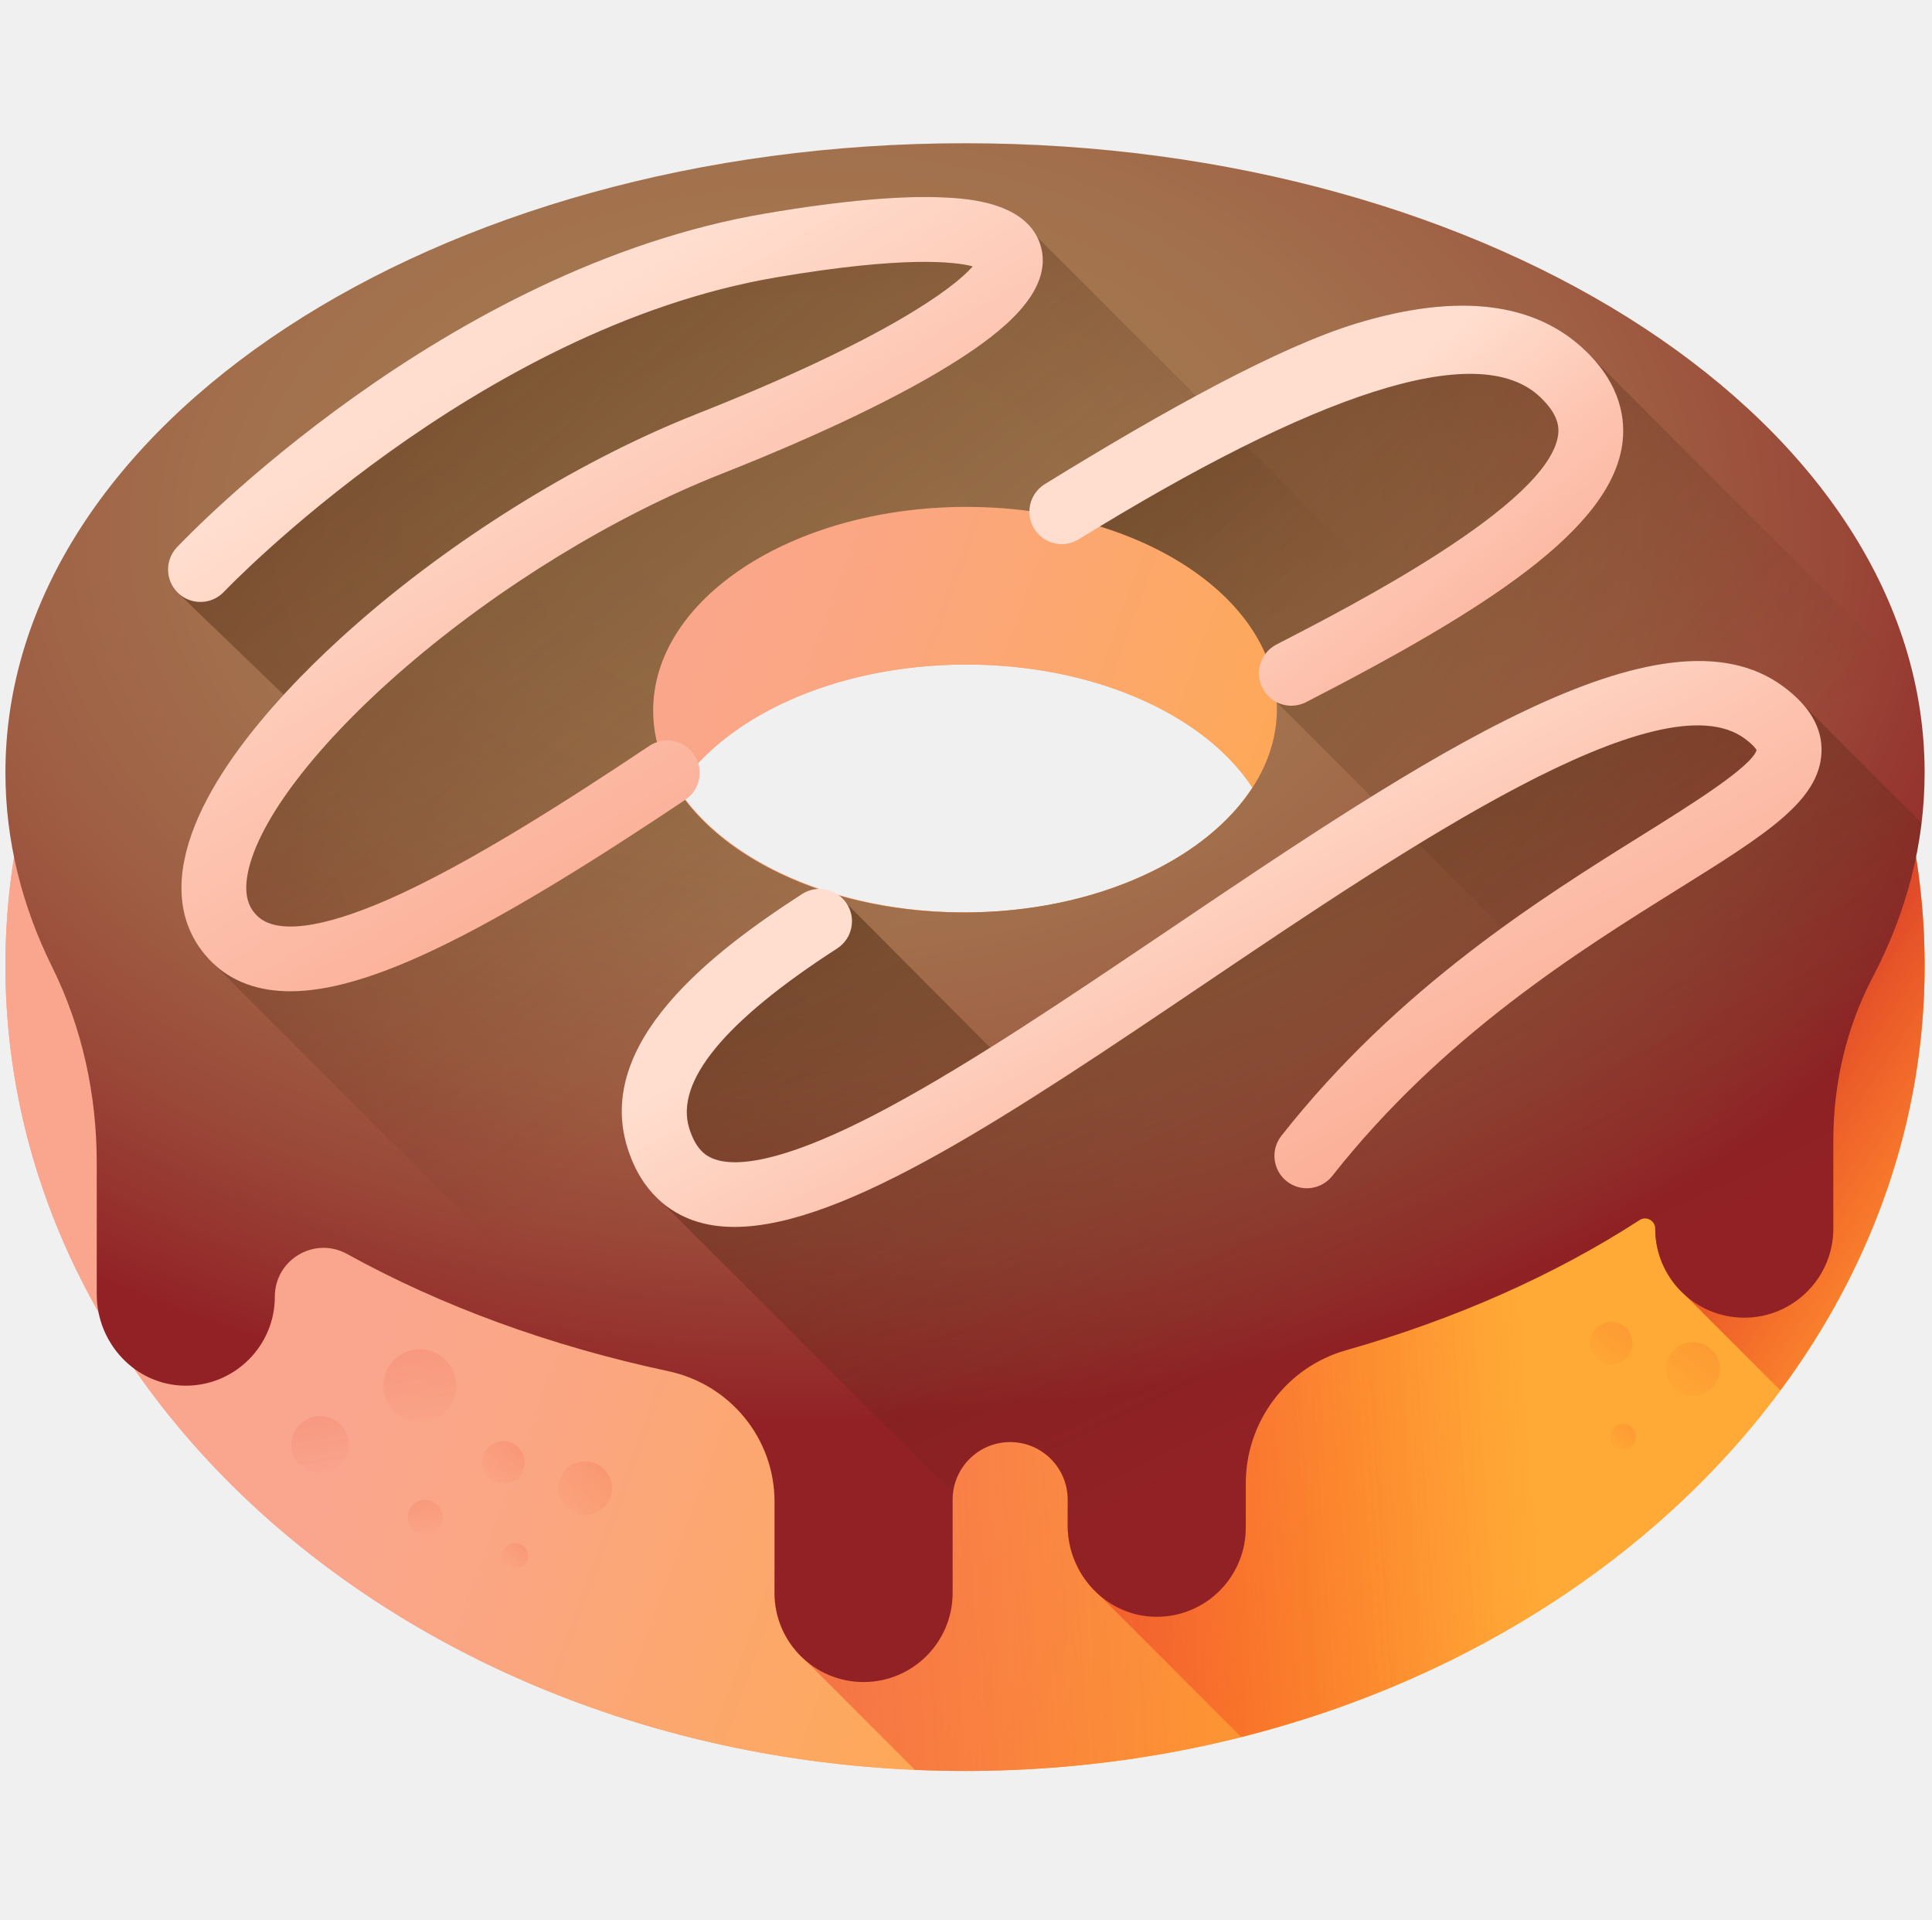
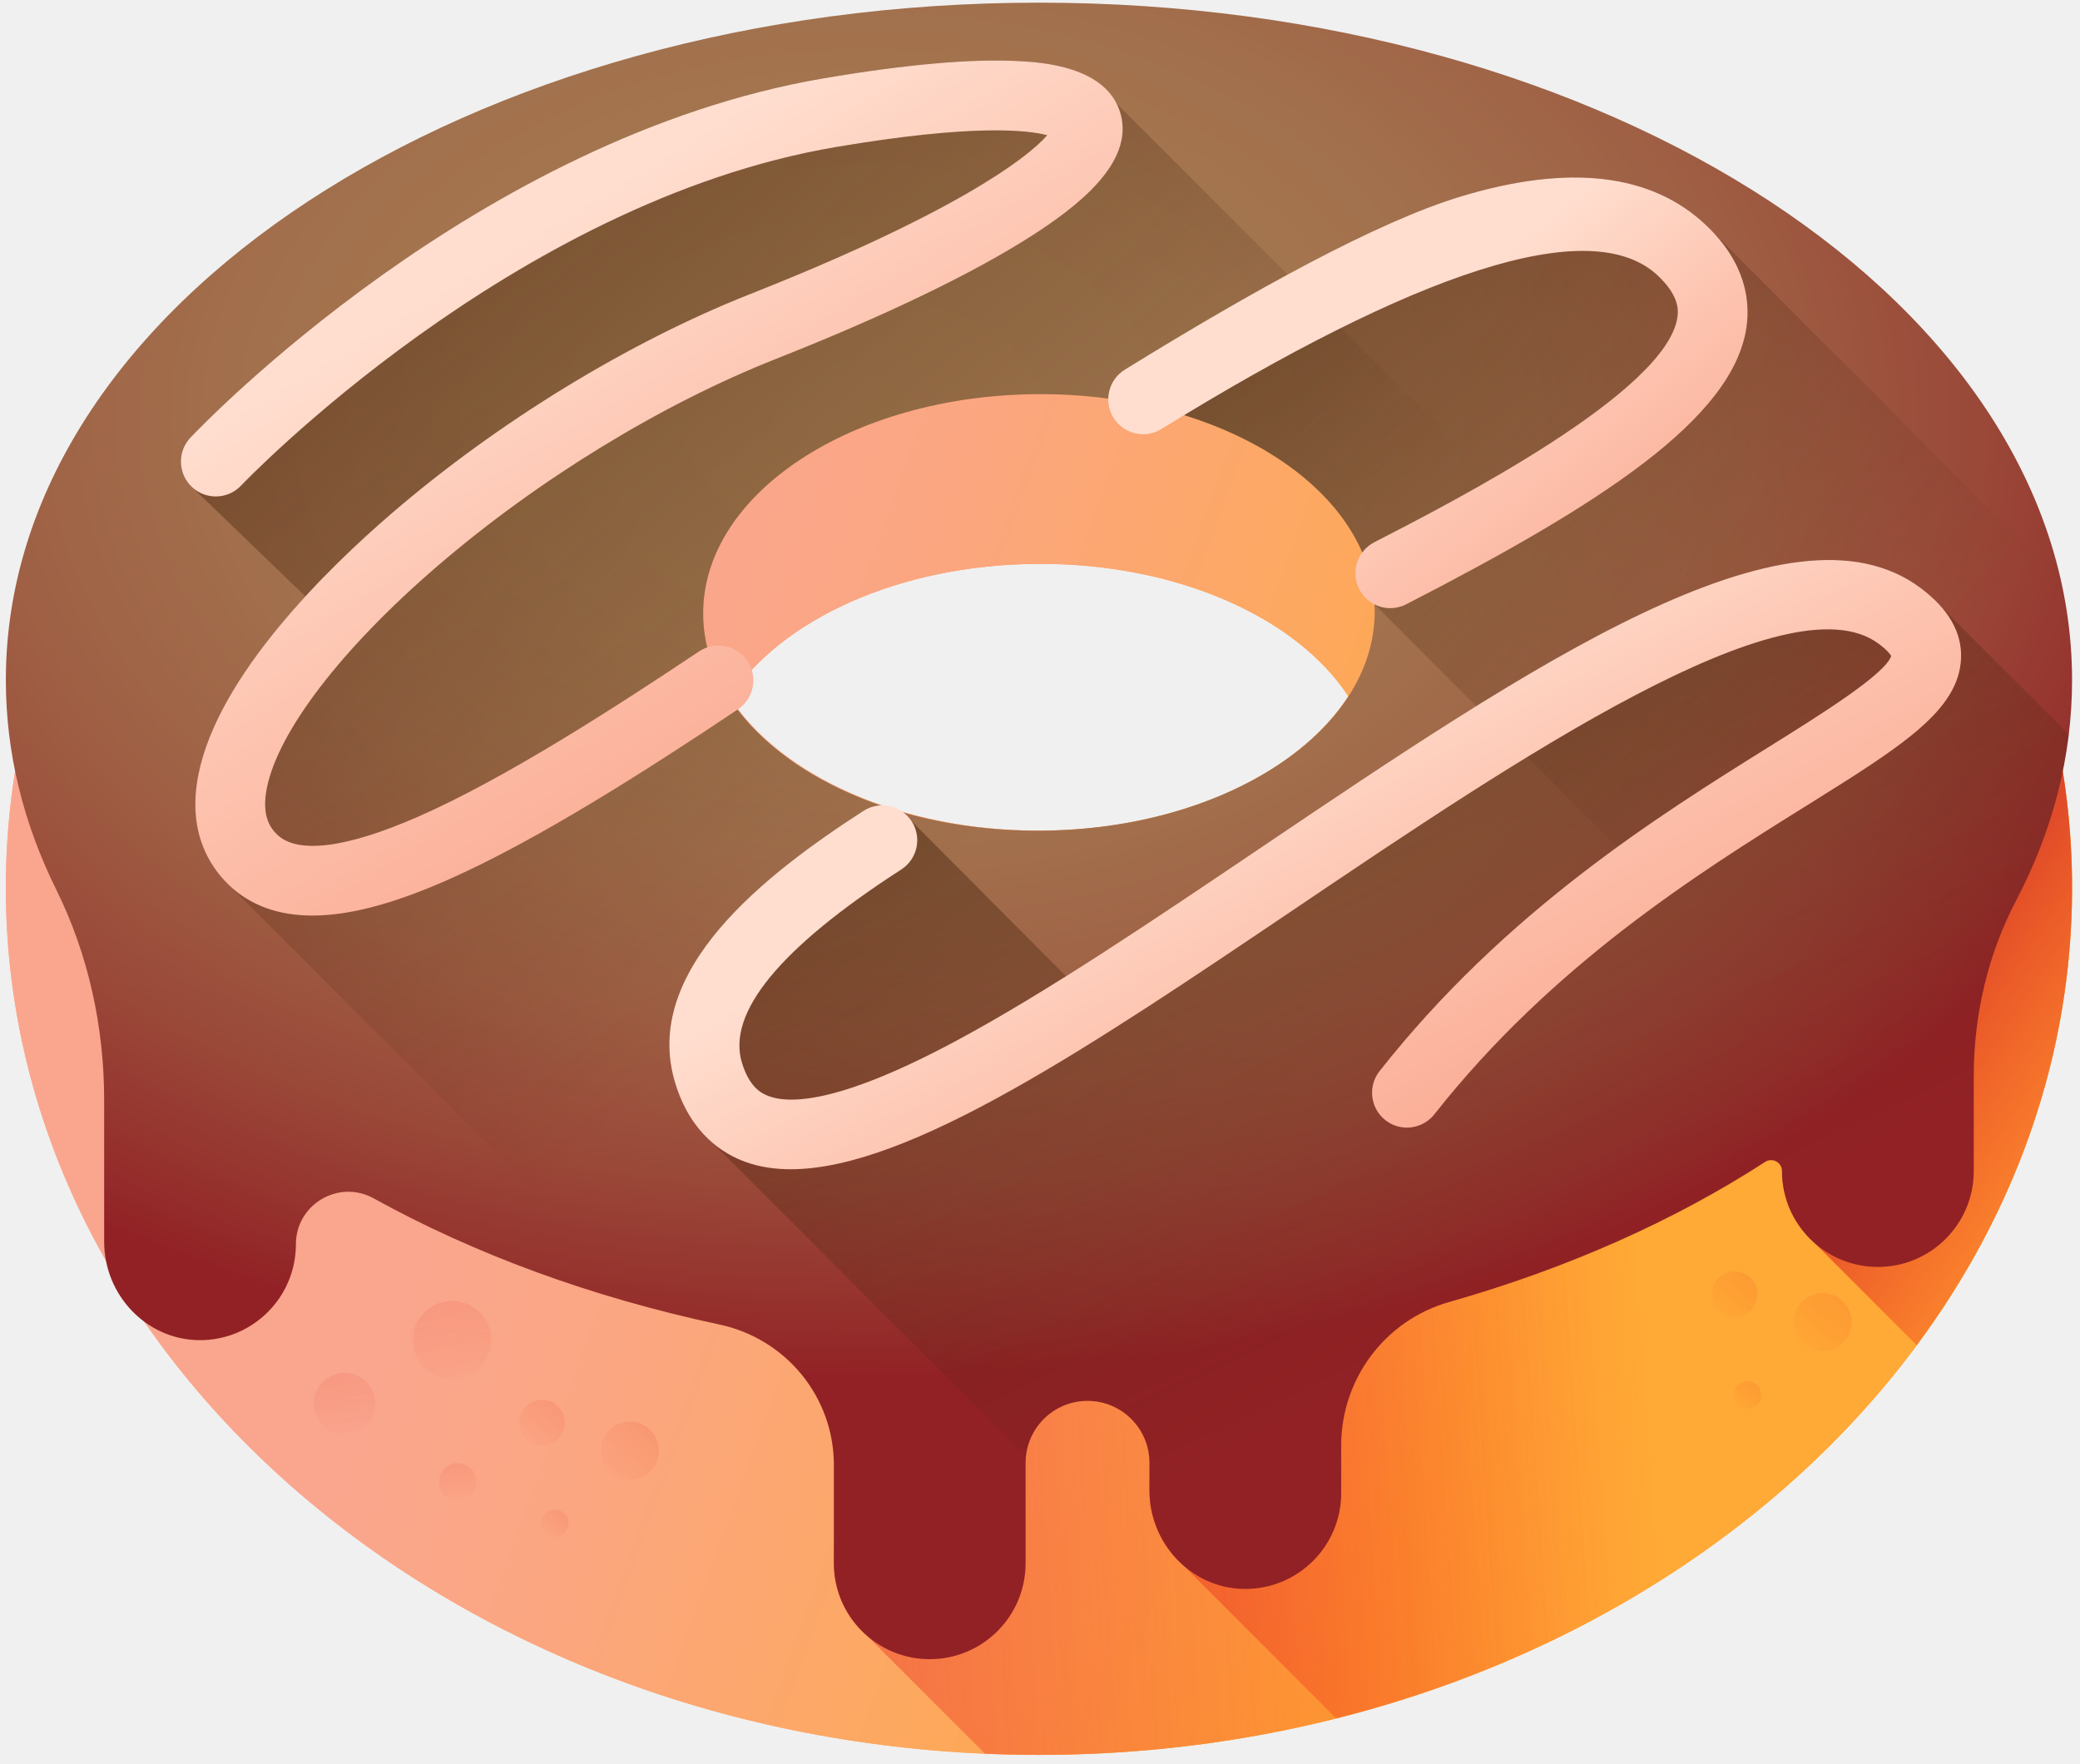
- <svg xmlns="http://www.w3.org/2000/svg" width="151" height="150" viewBox="0 0 151 150" fill="none">
-   <g clip-path="url(#clip0)">
-     <path d="M75.424 12.521C34.004 12.521 0.424 40.695 0.424 75.454C0.424 110.212 34.004 138.387 75.424 138.387C116.844 138.387 150.424 110.212 150.424 75.454C150.424 40.695 116.844 12.521 75.424 12.521ZM75.644 39.613C75.557 39.613 75.472 39.61 75.385 39.61C75.398 39.61 75.411 39.609 75.424 39.609C75.498 39.609 75.57 39.613 75.644 39.613ZM75.424 71.299C65.341 71.299 56.691 67.321 52.981 61.648C56.679 55.981 65.289 51.981 75.345 51.931C85.475 51.881 94.178 55.854 97.887 61.551C94.194 67.248 85.534 71.299 75.424 71.299Z" fill="url(#paint0_linear)" />
-     <path d="M75.424 12.521C34.004 12.521 0.424 40.695 0.424 75.454C0.424 110.212 34.004 138.387 75.424 138.387C116.844 138.387 150.424 110.212 150.424 75.454C150.424 40.695 116.844 12.521 75.424 12.521ZM75.644 39.613C75.557 39.613 75.472 39.61 75.385 39.61C75.398 39.61 75.411 39.609 75.424 39.609C75.498 39.609 75.57 39.613 75.644 39.613ZM75.424 71.299C65.341 71.299 56.691 67.321 52.981 61.648C56.679 55.981 65.289 51.981 75.345 51.931C85.475 51.881 94.178 55.854 97.887 61.551C94.194 67.248 85.534 71.299 75.424 71.299Z" fill="url(#paint1_linear)" />
-     <path d="M150.424 75.454H109.558C82.483 75.454 60.535 97.403 60.535 124.477C60.535 126.58 61.471 128.461 62.944 129.738L71.509 138.302C72.806 138.358 74.111 138.387 75.424 138.387C116.843 138.387 150.424 110.212 150.424 75.454Z" fill="url(#paint2_linear)" />
-     <path d="M150.424 75.454H127.192C103.032 75.454 83.446 95.04 83.446 119.2C83.446 121.352 84.4 123.319 85.915 124.642L97.01 135.737C127.908 127.957 150.424 103.915 150.424 75.454Z" fill="url(#paint3_linear)" />
-     <path d="M150.424 75.454C150.424 58.476 142.409 43.072 129.385 31.752V96.389C129.487 98.271 130.339 99.952 131.644 101.145L139.148 108.649C146.293 99.012 150.424 87.639 150.424 75.454Z" fill="url(#paint4_linear)" />
-     <path d="M150.424 60.369C150.424 33.209 116.844 11.193 75.424 11.193C34.004 11.193 0.424 33.208 0.424 60.369C0.424 65.673 1.707 70.78 4.078 75.565C6.427 80.308 7.561 85.56 7.561 90.853V101.139C7.561 104.981 10.596 108.234 14.437 108.281C16.392 108.305 18.164 107.52 19.442 106.242C20.702 104.983 21.482 103.241 21.482 101.319C21.482 98.42 24.591 96.588 27.129 97.99C34.435 102.027 42.934 105.165 52.229 107.146C57.059 108.175 60.535 112.404 60.535 117.342V124.477C60.535 128.323 63.651 131.439 67.493 131.439C69.414 131.439 71.156 130.659 72.416 129.4C73.675 128.141 74.455 126.399 74.455 124.477V117.185C74.455 114.703 76.467 112.688 78.952 112.688C80.191 112.688 81.315 113.191 82.129 114.004C82.943 114.822 83.446 115.942 83.446 117.185V119.199C83.446 123.04 86.481 126.294 90.322 126.341C92.277 126.364 94.049 125.58 95.327 124.302C96.587 123.042 97.366 121.304 97.366 119.379V115.919C97.366 111.094 100.553 106.833 105.195 105.515C113.8 103.072 121.569 99.602 128.144 95.341C128.671 94.999 129.366 95.38 129.366 96.009C129.366 99.851 132.483 102.967 136.328 102.967C138.249 102.967 139.988 102.187 141.247 100.928C142.507 99.669 143.287 97.93 143.287 96.009V89.128C143.287 84.692 144.299 80.297 146.361 76.369C148.993 71.353 150.424 65.971 150.424 60.369ZM75.345 39.61C88.81 39.543 99.757 46.582 99.8 55.334C99.844 64.085 88.967 71.232 75.502 71.299C62.038 71.366 51.091 64.326 51.048 55.575C51.004 46.824 61.881 39.676 75.345 39.61Z" fill="url(#paint5_radial)" />
+ <svg xmlns="http://www.w3.org/2000/svg" width="151" height="128" viewBox="0 0 151 128" fill="none">
+   <path d="M75.424 1.521C34.004 1.521 0.424 29.695 0.424 64.454C0.424 99.212 34.004 127.387 75.424 127.387C116.844 127.387 150.424 99.212 150.424 64.454C150.424 29.695 116.844 1.521 75.424 1.521ZM75.644 28.613C75.557 28.613 75.472 28.61 75.385 28.61C75.398 28.61 75.411 28.61 75.424 28.61C75.498 28.61 75.57 28.613 75.644 28.613ZM75.424 60.299C65.341 60.299 56.691 56.321 52.981 50.648C56.679 44.981 65.289 40.981 75.345 40.931C85.475 40.881 94.178 44.854 97.887 50.551C94.194 56.248 85.534 60.299 75.424 60.299Z" fill="url(#sweets_paint0_linear)" />
+   <path d="M75.424 1.521C34.004 1.521 0.424 29.695 0.424 64.454C0.424 99.212 34.004 127.387 75.424 127.387C116.844 127.387 150.424 99.212 150.424 64.454C150.424 29.695 116.844 1.521 75.424 1.521ZM75.644 28.613C75.557 28.613 75.472 28.61 75.385 28.61C75.398 28.61 75.411 28.61 75.424 28.61C75.498 28.61 75.57 28.613 75.644 28.613ZM75.424 60.299C65.341 60.299 56.691 56.321 52.981 50.648C56.679 44.981 65.289 40.981 75.345 40.931C85.475 40.881 94.178 44.854 97.887 50.551C94.194 56.248 85.534 60.299 75.424 60.299Z" fill="url(#sweets_paint1_linear)" />
+   <path d="M150.424 64.454H109.558C82.483 64.454 60.535 86.403 60.535 113.477C60.535 115.58 61.471 117.461 62.944 118.738L71.509 127.302C72.806 127.358 74.111 127.387 75.424 127.387C116.843 127.387 150.424 99.212 150.424 64.454Z" fill="url(#sweets_paint2_linear)" />
+   <path d="M150.424 64.454H127.192C103.032 64.454 83.446 84.04 83.446 108.2C83.446 110.352 84.4 112.319 85.915 113.642L97.01 124.737C127.908 116.957 150.424 92.915 150.424 64.454Z" fill="url(#sweets_paint3_linear)" />
+   <path d="M150.424 64.454C150.424 47.476 142.409 32.072 129.385 20.752V85.389C129.487 87.271 130.339 88.952 131.644 90.145L139.148 97.649C146.293 88.012 150.424 76.639 150.424 64.454Z" fill="url(#sweets_paint4_linear)" />
+   <path d="M150.424 49.369C150.424 22.209 116.844 0.193 75.424 0.193C34.004 0.193 0.424 22.208 0.424 49.369C0.424 54.673 1.707 59.78 4.078 64.565C6.427 69.308 7.561 74.56 7.561 79.853V90.139C7.561 93.981 10.596 97.234 14.437 97.281C16.392 97.305 18.164 96.52 19.442 95.242C20.702 93.983 21.482 92.241 21.482 90.32C21.482 87.42 24.591 85.588 27.129 86.99C34.435 91.027 42.934 94.165 52.229 96.146C57.059 97.175 60.535 101.404 60.535 106.342V113.477C60.535 117.323 63.651 120.439 67.493 120.439C69.414 120.439 71.156 119.659 72.416 118.4C73.675 117.141 74.455 115.399 74.455 113.477V106.185C74.455 103.703 76.467 101.688 78.952 101.688C80.191 101.688 81.315 102.191 82.129 103.004C82.943 103.822 83.446 104.942 83.446 106.185V108.199C83.446 112.04 86.481 115.294 90.322 115.341C92.277 115.364 94.049 114.58 95.327 113.302C96.587 112.042 97.366 110.304 97.366 108.379V104.919C97.366 100.094 100.553 95.833 105.195 94.515C113.8 92.072 121.569 88.602 128.144 84.341C128.671 83.999 129.366 84.38 129.366 85.009C129.366 88.851 132.483 91.967 136.328 91.967C138.249 91.967 139.988 91.187 141.247 89.928C142.507 88.669 143.287 86.93 143.287 85.009V78.128C143.287 73.692 144.299 69.297 146.361 65.369C148.993 60.353 150.424 54.971 150.424 49.369ZM75.345 28.61C88.81 28.543 99.757 35.582 99.8 44.334C99.844 53.085 88.967 60.232 75.502 60.299C62.038 60.366 51.091 53.326 51.048 44.575C51.004 35.824 61.881 28.676 75.345 28.61Z" fill="url(#sweets_paint5_radial)" />
+   <g opacity="0.6">
    <g opacity="0.6">
-       <g opacity="0.6">
-         <path opacity="0.6" d="M32.812 111.13C34.384 111.13 35.658 109.856 35.658 108.284C35.658 106.712 34.384 105.438 32.812 105.438C31.241 105.438 29.967 106.712 29.967 108.284C29.967 109.856 31.241 111.13 32.812 111.13Z" fill="url(#paint6_linear)" />
-         <path opacity="0.6" d="M25.017 115.147C26.258 115.147 27.264 114.141 27.264 112.901C27.264 111.66 26.258 110.654 25.017 110.654C23.776 110.654 22.77 111.66 22.77 112.901C22.77 114.141 23.776 115.147 25.017 115.147Z" fill="url(#paint7_linear)" />
-         <path opacity="0.6" d="M33.228 119.916C33.976 119.916 34.582 119.31 34.582 118.562C34.582 117.814 33.976 117.207 33.228 117.207C32.48 117.207 31.873 117.814 31.873 118.562C31.873 119.31 32.48 119.916 33.228 119.916Z" fill="url(#paint8_linear)" />
-       </g>
-       <g opacity="0.6">
-         <path opacity="0.6" d="M45.731 118.397C46.892 118.397 47.834 117.456 47.834 116.294C47.834 115.133 46.892 114.191 45.731 114.191C44.569 114.191 43.628 115.133 43.628 116.294C43.628 117.456 44.569 118.397 45.731 118.397Z" fill="url(#paint9_linear)" />
-         <path opacity="0.6" d="M39.348 115.935C40.265 115.935 41.008 115.192 41.008 114.275C41.008 113.358 40.265 112.615 39.348 112.615C38.431 112.615 37.688 113.358 37.688 114.275C37.688 115.192 38.431 115.935 39.348 115.935Z" fill="url(#paint10_linear)" />
-         <path opacity="0.6" d="M40.276 122.587C40.828 122.587 41.276 122.139 41.276 121.586C41.276 121.033 40.828 120.585 40.276 120.585C39.723 120.585 39.275 121.033 39.275 121.586C39.275 122.139 39.723 122.587 40.276 122.587Z" fill="url(#paint11_linear)" />
-       </g>
-       <g opacity="0.6">
-         <path opacity="0.6" d="M132.313 109.08C133.475 109.08 134.416 108.139 134.416 106.977C134.416 105.816 133.475 104.874 132.313 104.874C131.152 104.874 130.21 105.816 130.21 106.977C130.21 108.139 131.152 109.08 132.313 109.08Z" fill="url(#paint12_linear)" />
-         <path opacity="0.6" d="M125.931 106.619C126.848 106.619 127.591 105.876 127.591 104.959C127.591 104.042 126.848 103.298 125.931 103.298C125.014 103.298 124.27 104.042 124.27 104.959C124.27 105.876 125.014 106.619 125.931 106.619Z" fill="url(#paint13_linear)" />
-         <path opacity="0.6" d="M126.858 113.27C127.411 113.27 127.859 112.822 127.859 112.269C127.859 111.717 127.411 111.269 126.858 111.269C126.305 111.269 125.857 111.717 125.857 112.269C125.857 112.822 126.305 113.27 126.858 113.27Z" fill="url(#paint14_linear)" />
-       </g>
+       <path opacity="0.6" d="M32.812 100.13C34.384 100.13 35.658 98.856 35.658 97.284C35.658 95.712 34.384 94.438 32.812 94.438C31.241 94.438 29.967 95.712 29.967 97.284C29.967 98.856 31.241 100.13 32.812 100.13Z" fill="url(#sweets_paint6_linear)" />
+       <path opacity="0.6" d="M25.017 104.147C26.258 104.147 27.264 103.141 27.264 101.901C27.264 100.66 26.258 99.654 25.017 99.654C23.776 99.654 22.77 100.66 22.77 101.901C22.77 103.141 23.776 104.147 25.017 104.147Z" fill="url(#sweets_paint7_linear)" />
+       <path opacity="0.6" d="M33.228 108.916C33.976 108.916 34.582 108.31 34.582 107.562C34.582 106.814 33.976 106.207 33.228 106.207C32.48 106.207 31.873 106.814 31.873 107.562C31.873 108.31 32.48 108.916 33.228 108.916Z" fill="url(#sweets_paint8_linear)" />
    </g>
-     <path d="M81.053 18.508C79.641 15.74 75.408 15.514 73.939 15.436C70.513 15.254 65.771 15.672 59.844 16.678C34.69 20.943 14.664 41.877 13.824 42.766C12.863 43.782 12.908 45.385 13.925 46.346L22.172 54.292C18.64 58.138 15.28 62.786 14.401 67.235C13.595 71.312 15.157 73.834 16.609 75.232L47.358 105.981C48.956 106.404 50.579 106.794 52.229 107.146C57.059 108.175 60.535 112.404 60.535 117.342V119.158L71.524 130.147C71.841 129.921 72.142 129.675 72.416 129.4C73.675 128.141 74.455 126.399 74.455 124.477V117.185C74.455 114.703 76.468 112.688 78.952 112.688C80.191 112.688 81.315 113.191 82.129 114.005C82.943 114.822 83.446 115.942 83.446 117.185V119.199C83.446 123.04 86.481 126.294 90.322 126.341C92.277 126.364 94.049 125.58 95.327 124.302C96.587 123.042 97.366 121.304 97.366 119.379V115.919C97.366 111.094 100.553 106.833 105.195 105.515C113.8 103.072 121.569 99.603 128.144 95.342C128.671 94.999 129.367 95.38 129.367 96.009C129.367 99.851 132.483 102.967 136.328 102.967C138.25 102.967 139.988 102.187 141.247 100.928C142.507 99.669 143.287 97.93 143.287 96.009V89.128C143.287 86.62 143.611 84.124 144.265 81.72L81.053 18.508ZM75.502 71.299C62.038 71.365 51.091 64.326 51.048 55.575C51.005 46.824 61.881 39.676 75.345 39.609C88.81 39.543 99.757 46.582 99.8 55.333C99.844 64.085 88.967 71.232 75.502 71.299Z" fill="url(#paint15_linear)" />
-     <path d="M22.686 77.46C20.188 77.461 18.147 76.713 16.609 75.232C15.157 73.834 13.595 71.312 14.401 67.235C15.83 60.005 23.809 52.244 28.439 48.262C36.14 41.637 45.629 35.834 54.473 32.341C69.056 26.581 74.546 22.54 76.026 20.813C74.597 20.44 70.621 19.987 60.691 21.671C37.19 25.656 17.699 46.039 17.505 46.244C16.544 47.261 14.942 47.306 13.925 46.346C12.909 45.385 12.864 43.782 13.824 42.766C14.664 41.877 34.69 20.943 59.844 16.678C65.771 15.673 70.513 15.254 73.94 15.436C75.532 15.52 80.377 15.776 81.35 19.261C82.347 22.835 78.171 26.009 74.944 28.085C70.689 30.823 64.253 33.923 56.333 37.052C47.995 40.345 39.032 45.831 31.742 52.102C24.811 58.064 20.186 64.088 19.37 68.217C18.977 70.207 19.611 71.092 20.122 71.584C21.605 73.011 25.134 72.565 30.326 70.295C36.59 67.556 44.532 62.438 50.751 58.285C51.913 57.508 53.486 57.821 54.263 58.984C55.039 60.147 54.726 61.72 53.563 62.496C47.171 66.766 38.983 72.038 32.354 74.935C28.996 76.404 26.2 77.214 23.809 77.412C23.425 77.444 23.051 77.46 22.686 77.46Z" fill="url(#paint16_linear)" />
-     <path d="M150.424 60.369C150.424 65.97 148.993 71.352 146.359 76.369C144.3 80.295 143.287 84.691 143.287 89.128V96.009C143.287 96.721 143.179 97.413 142.976 98.061L99.787 54.872C99.426 47.465 91.248 41.377 80.455 39.936C80.475 39.105 80.897 38.299 81.657 37.832C91.07 32.025 99.99 27.103 106.026 25.273C113.903 22.882 119.91 23.584 123.877 27.366L149.617 53.15C150.147 55.507 150.424 57.914 150.424 60.369Z" fill="url(#paint17_linear)" />
-     <path d="M100.931 55.146C100.012 55.146 99.126 54.644 98.677 53.771C98.037 52.527 98.527 51.001 99.771 50.361C105.575 47.376 120.993 39.448 121.775 34.023C121.866 33.396 121.82 32.404 120.381 31.032C115.479 26.359 102.522 30.912 84.314 42.142C83.124 42.876 81.564 42.506 80.83 41.316C80.096 40.125 80.466 38.565 81.656 37.831C91.069 32.026 99.988 27.103 106.024 25.271C113.904 22.881 119.91 23.586 123.875 27.367C126.765 30.122 127.054 32.9 126.788 34.746C125.829 41.395 116.219 47.597 102.087 54.865C101.716 55.055 101.321 55.146 100.931 55.146Z" fill="url(#paint18_linear)" />
-     <path d="M150.183 64.314L140.985 55.116C140.554 54.61 140.023 54.123 139.392 53.655C129.922 46.635 111.18 59.277 91.34 72.661C86.487 75.934 81.801 79.095 77.404 81.855C77.382 81.841 77.36 81.827 77.338 81.814C77.317 81.779 66.206 70.65 66.184 70.616C66.022 70.365 65.821 70.154 65.597 69.982C65.029 69.821 64.47 69.649 63.927 69.462C63.498 69.483 63.069 69.612 62.683 69.861C55.6 74.431 46.48 81.457 49.034 89.674C49.672 91.724 50.69 93.085 51.769 93.992L74.481 116.704C74.721 114.448 76.63 112.687 78.952 112.687C80.191 112.687 81.315 113.19 82.129 114.004C82.943 114.821 83.446 115.942 83.446 117.184V119.199C83.446 123.04 86.48 126.294 90.322 126.34C92.277 126.364 94.049 125.58 95.327 124.301C96.586 123.042 97.366 121.303 97.366 119.379V115.919C97.366 111.094 100.553 106.832 105.195 105.515C113.8 103.072 121.569 99.602 128.143 95.341C128.671 94.999 129.366 95.379 129.366 96.008C129.366 99.85 132.482 102.967 136.328 102.967C138.249 102.967 139.988 102.187 141.247 100.928C142.507 99.668 143.287 97.929 143.287 96.009V89.127C143.287 84.691 144.299 80.297 146.36 76.369C148.368 72.542 149.675 68.501 150.183 64.314Z" fill="url(#paint19_linear)" />
-     <path d="M57.408 95.875C56.245 95.876 55.168 95.712 54.181 95.365C52.451 94.757 50.154 93.276 49.034 89.674C46.48 81.456 55.6 74.431 62.683 69.861C63.858 69.103 65.425 69.441 66.183 70.616C66.942 71.791 66.604 73.358 65.428 74.117C56.626 79.796 52.737 84.524 53.87 88.17C54.401 89.879 55.213 90.36 55.861 90.587C57.529 91.173 61.245 90.944 69.476 86.52C75.963 83.034 83.432 77.995 91.34 72.661C111.181 59.277 129.922 46.635 139.392 53.655C141.44 55.172 142.44 56.897 142.364 58.782C142.212 62.58 138.049 65.177 131.154 69.478C123.38 74.327 112.734 80.969 104.128 91.889C103.261 92.987 101.67 93.176 100.571 92.31C99.473 91.444 99.285 89.852 100.15 88.754C109.304 77.14 120.383 70.228 128.473 65.181C132.039 62.957 136.904 59.922 137.291 58.615C137.232 58.507 137.023 58.203 136.376 57.724C129.783 52.837 110.038 66.157 94.172 76.859C79.177 86.974 65.982 95.874 57.408 95.875Z" fill="url(#paint20_linear)" />
+     <g opacity="0.6">
+       <path opacity="0.6" d="M45.731 107.397C46.892 107.397 47.834 106.456 47.834 105.294C47.834 104.133 46.892 103.191 45.731 103.191C44.569 103.191 43.628 104.133 43.628 105.294C43.628 106.456 44.569 107.397 45.731 107.397Z" fill="url(#sweets_paint9_linear)" />
+       <path opacity="0.6" d="M39.348 104.935C40.265 104.935 41.008 104.192 41.008 103.275C41.008 102.358 40.265 101.615 39.348 101.615C38.431 101.615 37.688 102.358 37.688 103.275C37.688 104.192 38.431 104.935 39.348 104.935Z" fill="url(#sweets_paint10_linear)" />
+       <path opacity="0.6" d="M40.276 111.587C40.828 111.587 41.276 111.139 41.276 110.586C41.276 110.033 40.828 109.585 40.276 109.585C39.723 109.585 39.275 110.033 39.275 110.586C39.275 111.139 39.723 111.587 40.276 111.587Z" fill="url(#sweets_paint11_linear)" />
+     </g>
+     <g opacity="0.6">
+       <path opacity="0.6" d="M132.313 98.08C133.475 98.08 134.416 97.139 134.416 95.977C134.416 94.816 133.475 93.874 132.313 93.874C131.152 93.874 130.21 94.816 130.21 95.977C130.21 97.139 131.152 98.08 132.313 98.08Z" fill="url(#sweets_paint12_linear)" />
+       <path opacity="0.6" d="M125.931 95.619C126.848 95.619 127.591 94.876 127.591 93.959C127.591 93.042 126.848 92.298 125.931 92.298C125.014 92.298 124.27 93.042 124.27 93.959C124.27 94.876 125.014 95.619 125.931 95.619Z" fill="url(#sweets_paint13_linear)" />
+       <path opacity="0.6" d="M126.858 102.27C127.411 102.27 127.859 101.822 127.859 101.269C127.859 100.717 127.411 100.269 126.858 100.269C126.305 100.269 125.857 100.717 125.857 101.269C125.857 101.822 126.305 102.27 126.858 102.27Z" fill="url(#sweets_paint14_linear)" />
+     </g>
  </g>
+   <path d="M81.053 7.508C79.641 4.74 75.408 4.514 73.939 4.436C70.513 4.254 65.771 4.672 59.844 5.678C34.69 9.943 14.664 30.877 13.824 31.766C12.863 32.782 12.908 34.385 13.925 35.346L22.172 43.292C18.64 47.138 15.28 51.786 14.401 56.235C13.595 60.312 15.157 62.834 16.609 64.232L47.358 94.981C48.956 95.404 50.579 95.794 52.229 96.146C57.059 97.175 60.535 101.404 60.535 106.342V108.158L71.524 119.147C71.841 118.921 72.142 118.675 72.416 118.4C73.675 117.141 74.455 115.399 74.455 113.477V106.185C74.455 103.703 76.468 101.688 78.952 101.688C80.191 101.688 81.315 102.191 82.129 103.005C82.943 103.822 83.446 104.942 83.446 106.185V108.199C83.446 112.04 86.481 115.294 90.322 115.341C92.277 115.364 94.049 114.58 95.327 113.302C96.587 112.042 97.366 110.304 97.366 108.379V104.919C97.366 100.094 100.553 95.833 105.195 94.515C113.8 92.072 121.569 88.603 128.144 84.342C128.671 83.999 129.367 84.38 129.367 85.009C129.367 88.851 132.483 91.967 136.328 91.967C138.25 91.967 139.988 91.187 141.247 89.928C142.507 88.669 143.287 86.93 143.287 85.009V78.128C143.287 75.62 143.611 73.124 144.265 70.72L81.053 7.508ZM75.502 60.299C62.038 60.365 51.091 53.326 51.048 44.575C51.005 35.824 61.881 28.676 75.345 28.61C88.81 28.543 99.757 35.582 99.8 44.333C99.844 53.084 88.967 60.232 75.502 60.299Z" fill="url(#sweets_paint15_linear)" />
+   <path d="M22.686 66.46C20.188 66.461 18.147 65.713 16.609 64.232C15.157 62.834 13.595 60.312 14.401 56.235C15.83 49.005 23.809 41.244 28.439 37.262C36.14 30.637 45.629 24.834 54.473 21.341C69.056 15.581 74.546 11.54 76.026 9.813C74.597 9.44 70.621 8.987 60.691 10.671C37.19 14.656 17.699 35.039 17.505 35.244C16.544 36.261 14.942 36.306 13.925 35.346C12.909 34.385 12.864 32.782 13.824 31.766C14.664 30.877 34.69 9.943 59.844 5.678C65.771 4.673 70.513 4.254 73.94 4.436C75.532 4.52 80.377 4.776 81.35 8.261C82.347 11.835 78.171 15.009 74.944 17.085C70.689 19.823 64.253 22.924 56.333 26.052C47.995 29.345 39.032 34.831 31.742 41.102C24.811 47.064 20.186 53.089 19.37 57.217C18.977 59.207 19.611 60.092 20.122 60.584C21.605 62.011 25.134 61.565 30.326 59.295C36.59 56.556 44.532 51.438 50.751 47.285C51.913 46.508 53.486 46.821 54.263 47.984C55.039 49.147 54.726 50.72 53.563 51.496C47.171 55.766 38.983 61.038 32.354 63.935C28.996 65.404 26.2 66.214 23.809 66.412C23.425 66.444 23.051 66.46 22.686 66.46Z" fill="url(#sweets_paint16_linear)" />
+   <path d="M150.424 49.369C150.424 54.97 148.993 60.352 146.359 65.369C144.3 69.295 143.287 73.691 143.287 78.128V85.009C143.287 85.721 143.179 86.413 142.976 87.061L99.787 43.872C99.426 36.465 91.248 30.377 80.455 28.936C80.475 28.105 80.897 27.299 81.657 26.832C91.07 21.025 99.99 16.103 106.026 14.273C113.903 11.882 119.91 12.585 123.877 16.366L149.617 42.15C150.147 44.507 150.424 46.914 150.424 49.369Z" fill="url(#sweets_paint17_linear)" />
+   <path d="M100.931 44.146C100.012 44.146 99.126 43.644 98.677 42.771C98.037 41.527 98.527 40.001 99.771 39.361C105.575 36.376 120.993 28.448 121.775 23.023C121.866 22.396 121.82 21.404 120.381 20.032C115.479 15.359 102.522 19.912 84.314 31.142C83.124 31.876 81.564 31.506 80.83 30.316C80.096 29.125 80.466 27.565 81.656 26.831C91.069 21.026 99.988 16.103 106.024 14.271C113.904 11.881 119.91 12.586 123.875 16.367C126.765 19.122 127.054 21.9 126.788 23.746C125.829 30.395 116.219 36.597 102.087 43.865C101.716 44.055 101.321 44.146 100.931 44.146Z" fill="url(#sweets_paint18_linear)" />
+   <path d="M150.183 53.314L140.985 44.116C140.554 43.61 140.023 43.123 139.392 42.655C129.922 35.635 111.18 48.277 91.34 61.661C86.487 64.934 81.801 68.095 77.404 70.855C77.382 70.841 77.36 70.827 77.338 70.814C77.317 70.779 66.206 59.65 66.184 59.616C66.022 59.365 65.821 59.154 65.597 58.982C65.029 58.821 64.47 58.649 63.927 58.462C63.498 58.483 63.069 58.611 62.683 58.861C55.6 63.431 46.48 70.457 49.034 78.674C49.672 80.724 50.69 82.085 51.769 82.992L74.481 105.704C74.721 103.448 76.63 101.687 78.952 101.687C80.191 101.687 81.315 102.19 82.129 103.004C82.943 103.821 83.446 104.942 83.446 106.184V108.199C83.446 112.04 86.48 115.294 90.322 115.34C92.277 115.364 94.049 114.58 95.327 113.301C96.586 112.042 97.366 110.303 97.366 108.379V104.919C97.366 100.094 100.553 95.832 105.195 94.515C113.8 92.072 121.569 88.602 128.143 84.341C128.671 83.999 129.366 84.379 129.366 85.008C129.366 88.85 132.482 91.967 136.328 91.967C138.249 91.967 139.988 91.187 141.247 89.928C142.507 88.668 143.287 86.929 143.287 85.009V78.127C143.287 73.691 144.299 69.297 146.36 65.369C148.368 61.542 149.675 57.502 150.183 53.314Z" fill="url(#sweets_paint19_linear)" />
+   <path d="M57.408 84.875C56.245 84.876 55.168 84.712 54.181 84.365C52.451 83.757 50.154 82.276 49.034 78.674C46.48 70.456 55.6 63.431 62.683 58.861C63.858 58.103 65.425 58.441 66.183 59.616C66.942 60.791 66.604 62.358 65.428 63.117C56.626 68.796 52.737 73.524 53.87 77.17C54.401 78.879 55.213 79.36 55.861 79.587C57.529 80.173 61.245 79.944 69.476 75.52C75.963 72.034 83.432 66.995 91.34 61.661C111.181 48.277 129.922 35.635 139.392 42.655C141.44 44.172 142.44 45.897 142.364 47.782C142.212 51.58 138.049 54.176 131.154 58.478C123.38 63.327 112.734 69.969 104.128 80.889C103.261 81.987 101.67 82.176 100.571 81.31C99.473 80.444 99.285 78.852 100.15 77.754C109.304 66.14 120.383 59.228 128.473 54.181C132.039 51.957 136.904 48.922 137.291 47.615C137.232 47.507 137.023 47.203 136.376 46.724C129.783 41.837 110.038 55.157 94.172 65.859C79.177 75.974 65.982 84.874 57.408 84.875Z" fill="url(#sweets_paint20_linear)" />
  <defs>
-     <linearGradient id="paint0_linear" x1="44.452" y1="64.178" x2="114.003" y2="89.5" gradientUnits="userSpaceOnUse">
+     <linearGradient id="sweets_paint0_linear" x1="44.452" y1="53.178" x2="114.003" y2="78.5" gradientUnits="userSpaceOnUse">
      <stop stop-color="#FAA68E" />
      <stop offset="0.206" stop-color="#FBA682" />
      <stop offset="0.581" stop-color="#FDA861" />
      <stop offset="1" stop-color="#FFA936" />
    </linearGradient>
-     <linearGradient id="paint1_linear" x1="44.452" y1="64.178" x2="114.003" y2="89.5" gradientUnits="userSpaceOnUse">
+     <linearGradient id="sweets_paint1_linear" x1="44.452" y1="53.178" x2="114.003" y2="78.5" gradientUnits="userSpaceOnUse">
      <stop stop-color="#FAA68E" />
      <stop offset="0.206" stop-color="#FBA682" />
      <stop offset="0.581" stop-color="#FDA861" />
      <stop offset="1" stop-color="#FFA936" />
    </linearGradient>
-     <linearGradient id="paint2_linear" x1="115.054" y1="105.445" x2="-15.044" y2="114.223" gradientUnits="userSpaceOnUse">
+     <linearGradient id="sweets_paint2_linear" x1="115.054" y1="94.445" x2="-15.044" y2="103.223" gradientUnits="userSpaceOnUse">
      <stop stop-color="#F82814" stop-opacity="0" />
      <stop offset="0.245" stop-color="#F12817" stop-opacity="0.245" />
      <stop offset="0.605" stop-color="#DD2820" stop-opacity="0.605" />
      <stop offset="1" stop-color="#C0272D" />
    </linearGradient>
-     <linearGradient id="paint3_linear" x1="119.067" y1="105.055" x2="41.638" y2="110.457" gradientUnits="userSpaceOnUse">
+     <linearGradient id="sweets_paint3_linear" x1="119.067" y1="94.055" x2="41.638" y2="99.457" gradientUnits="userSpaceOnUse">
      <stop stop-color="#F82814" stop-opacity="0" />
      <stop offset="0.245" stop-color="#F12817" stop-opacity="0.245" />
      <stop offset="0.605" stop-color="#DD2820" stop-opacity="0.605" />
      <stop offset="1" stop-color="#C0272D" />
    </linearGradient>
-     <linearGradient id="paint4_linear" x1="164.088" y1="89.77" x2="137.078" y2="72.045" gradientUnits="userSpaceOnUse">
+     <linearGradient id="sweets_paint4_linear" x1="164.088" y1="78.77" x2="137.078" y2="61.045" gradientUnits="userSpaceOnUse">
      <stop stop-color="#F82814" stop-opacity="0" />
      <stop offset="0.245" stop-color="#F12817" stop-opacity="0.245" />
      <stop offset="0.605" stop-color="#DD2820" stop-opacity="0.605" />
      <stop offset="1" stop-color="#C0272D" />
    </linearGradient>
-     <radialGradient id="paint5_radial" cx="0" cy="0" r="1" gradientUnits="userSpaceOnUse" gradientTransform="translate(62.9318 41.7112) scale(100.275 69.19)">
+     <radialGradient id="sweets_paint5_radial" cx="0" cy="0" r="1" gradientUnits="userSpaceOnUse" gradientTransform="translate(62.9318 30.7112) scale(100.275 69.19)">
      <stop stop-color="#A57C52" />
      <stop offset="0.26" stop-color="#A47950" />
      <stop offset="0.458" stop-color="#A26F4C" />
      <stop offset="0.636" stop-color="#9F5F44" />
      <stop offset="0.801" stop-color="#9A4838" />
      <stop offset="0.957" stop-color="#942B2A" />
      <stop offset="1" stop-color="#922125" />
    </radialGradient>
-     <linearGradient id="paint6_linear" x1="32.912" y1="112.306" x2="30.821" y2="98.998" gradientUnits="userSpaceOnUse">
+     <linearGradient id="sweets_paint6_linear" x1="32.912" y1="101.306" x2="30.821" y2="87.998" gradientUnits="userSpaceOnUse">
      <stop stop-color="#F82814" stop-opacity="0" />
      <stop offset="0.245" stop-color="#F12817" stop-opacity="0.245" />
      <stop offset="0.605" stop-color="#DD2820" stop-opacity="0.605" />
      <stop offset="1" stop-color="#C0272D" />
    </linearGradient>
-     <linearGradient id="paint7_linear" x1="24.973" y1="116.017" x2="23.323" y2="105.512" gradientUnits="userSpaceOnUse">
+     <linearGradient id="sweets_paint7_linear" x1="24.973" y1="105.017" x2="23.323" y2="94.512" gradientUnits="userSpaceOnUse">
      <stop stop-color="#F82814" stop-opacity="0" />
      <stop offset="0.245" stop-color="#F12817" stop-opacity="0.245" />
      <stop offset="0.605" stop-color="#DD2820" stop-opacity="0.605" />
      <stop offset="1" stop-color="#C0272D" />
    </linearGradient>
-     <linearGradient id="paint8_linear" x1="32.97" y1="120.34" x2="31.975" y2="114.007" gradientUnits="userSpaceOnUse">
+     <linearGradient id="sweets_paint8_linear" x1="32.97" y1="109.34" x2="31.975" y2="103.007" gradientUnits="userSpaceOnUse">
      <stop stop-color="#F82814" stop-opacity="0" />
      <stop offset="0.245" stop-color="#F12817" stop-opacity="0.245" />
      <stop offset="0.605" stop-color="#DD2820" stop-opacity="0.605" />
      <stop offset="1" stop-color="#C0272D" />
    </linearGradient>
-     <linearGradient id="paint9_linear" x1="43.59" y1="118.433" x2="49.886" y2="110.725" gradientUnits="userSpaceOnUse">
+     <linearGradient id="sweets_paint9_linear" x1="43.59" y1="107.433" x2="49.886" y2="99.725" gradientUnits="userSpaceOnUse">
      <stop stop-color="#F82814" stop-opacity="0" />
      <stop offset="0.245" stop-color="#F12817" stop-opacity="0.245" />
      <stop offset="0.605" stop-color="#DD2820" stop-opacity="0.605" />
      <stop offset="1" stop-color="#C0272D" />
    </linearGradient>
-     <linearGradient id="paint10_linear" x1="37.635" y1="115.89" x2="42.605" y2="109.806" gradientUnits="userSpaceOnUse">
+     <linearGradient id="sweets_paint10_linear" x1="37.635" y1="104.89" x2="42.605" y2="98.806" gradientUnits="userSpaceOnUse">
      <stop stop-color="#F82814" stop-opacity="0" />
      <stop offset="0.245" stop-color="#F12817" stop-opacity="0.245" />
      <stop offset="0.605" stop-color="#DD2820" stop-opacity="0.605" />
      <stop offset="1" stop-color="#C0272D" />
    </linearGradient>
-     <linearGradient id="paint11_linear" x1="39.195" y1="122.424" x2="42.192" y2="118.755" gradientUnits="userSpaceOnUse">
+     <linearGradient id="sweets_paint11_linear" x1="39.195" y1="111.424" x2="42.192" y2="107.755" gradientUnits="userSpaceOnUse">
      <stop stop-color="#F82814" stop-opacity="0" />
      <stop offset="0.245" stop-color="#F12817" stop-opacity="0.245" />
      <stop offset="0.605" stop-color="#DD2820" stop-opacity="0.605" />
      <stop offset="1" stop-color="#C0272D" />
    </linearGradient>
-     <linearGradient id="paint12_linear" x1="130.163" y1="109.141" x2="136.459" y2="101.433" gradientUnits="userSpaceOnUse">
+     <linearGradient id="sweets_paint12_linear" x1="130.163" y1="98.141" x2="136.459" y2="90.433" gradientUnits="userSpaceOnUse">
      <stop stop-color="#F82814" stop-opacity="0" />
      <stop offset="0.245" stop-color="#F12817" stop-opacity="0.245" />
      <stop offset="0.605" stop-color="#DD2820" stop-opacity="0.605" />
      <stop offset="1" stop-color="#C0272D" />
    </linearGradient>
-     <linearGradient id="paint13_linear" x1="124.208" y1="106.599" x2="129.178" y2="100.513" gradientUnits="userSpaceOnUse">
+     <linearGradient id="sweets_paint13_linear" x1="124.208" y1="95.599" x2="129.178" y2="89.513" gradientUnits="userSpaceOnUse">
      <stop stop-color="#F82814" stop-opacity="0" />
      <stop offset="0.245" stop-color="#F12817" stop-opacity="0.245" />
      <stop offset="0.605" stop-color="#DD2820" stop-opacity="0.605" />
      <stop offset="1" stop-color="#C0272D" />
    </linearGradient>
-     <linearGradient id="paint14_linear" x1="125.768" y1="113.132" x2="128.765" y2="109.463" gradientUnits="userSpaceOnUse">
+     <linearGradient id="sweets_paint14_linear" x1="125.768" y1="102.132" x2="128.765" y2="98.463" gradientUnits="userSpaceOnUse">
      <stop stop-color="#F82814" stop-opacity="0" />
      <stop offset="0.245" stop-color="#F12817" stop-opacity="0.245" />
      <stop offset="0.605" stop-color="#DD2820" stop-opacity="0.605" />
      <stop offset="1" stop-color="#C0272D" />
    </linearGradient>
-     <linearGradient id="paint15_linear" x1="73.59" y1="69.936" x2="-10.31" y2="-35.403" gradientUnits="userSpaceOnUse">
+     <linearGradient id="sweets_paint15_linear" x1="73.59" y1="58.936" x2="-10.31" y2="-46.403" gradientUnits="userSpaceOnUse">
      <stop stop-color="#42210B" stop-opacity="0" />
      <stop offset="1" stop-color="#42210B" />
    </linearGradient>
-     <linearGradient id="paint16_linear" x1="37.535" y1="28.471" x2="65.896" y2="75.288" gradientUnits="userSpaceOnUse">
+     <linearGradient id="sweets_paint16_linear" x1="37.535" y1="17.471" x2="65.896" y2="64.288" gradientUnits="userSpaceOnUse">
      <stop stop-color="#FFDECF" />
      <stop offset="0.379" stop-color="#FDC4B0" />
      <stop offset="0.765" stop-color="#FBAE97" />
      <stop offset="1" stop-color="#FAA68E" />
    </linearGradient>
-     <linearGradient id="paint17_linear" x1="133.913" y1="65.398" x2="44.97" y2="-23.545" gradientUnits="userSpaceOnUse">
+     <linearGradient id="sweets_paint17_linear" x1="133.913" y1="54.398" x2="44.97" y2="-34.545" gradientUnits="userSpaceOnUse">
      <stop stop-color="#42210B" stop-opacity="0" />
      <stop offset="1" stop-color="#42210B" />
    </linearGradient>
-     <linearGradient id="paint18_linear" x1="102.589" y1="34.575" x2="123.324" y2="59.818" gradientUnits="userSpaceOnUse">
+     <linearGradient id="sweets_paint18_linear" x1="102.589" y1="23.575" x2="123.324" y2="48.818" gradientUnits="userSpaceOnUse">
      <stop stop-color="#FFDECF" />
      <stop offset="0.379" stop-color="#FDC4B0" />
      <stop offset="0.765" stop-color="#FBAE97" />
      <stop offset="1" stop-color="#FAA68E" />
    </linearGradient>
-     <linearGradient id="paint19_linear" x1="113.684" y1="106.434" x2="64.053" y2="3.12" gradientUnits="userSpaceOnUse">
+     <linearGradient id="sweets_paint19_linear" x1="113.684" y1="95.434" x2="64.053" y2="-7.88" gradientUnits="userSpaceOnUse">
      <stop stop-color="#42210B" stop-opacity="0" />
      <stop offset="1" stop-color="#42210B" />
    </linearGradient>
-     <linearGradient id="paint20_linear" x1="89.983" y1="63.535" x2="110.916" y2="100.899" gradientUnits="userSpaceOnUse">
+     <linearGradient id="sweets_paint20_linear" x1="89.983" y1="52.535" x2="110.916" y2="89.899" gradientUnits="userSpaceOnUse">
      <stop stop-color="#FFDECF" />
      <stop offset="0.379" stop-color="#FDC4B0" />
      <stop offset="0.765" stop-color="#FBAE97" />
      <stop offset="1" stop-color="#FAA68E" />
    </linearGradient>
-     <clipPath id="clip0">
-       <rect width="150" height="150" fill="white" transform="translate(0.423828 -0.209961)" />
-     </clipPath>
  </defs>
</svg>
